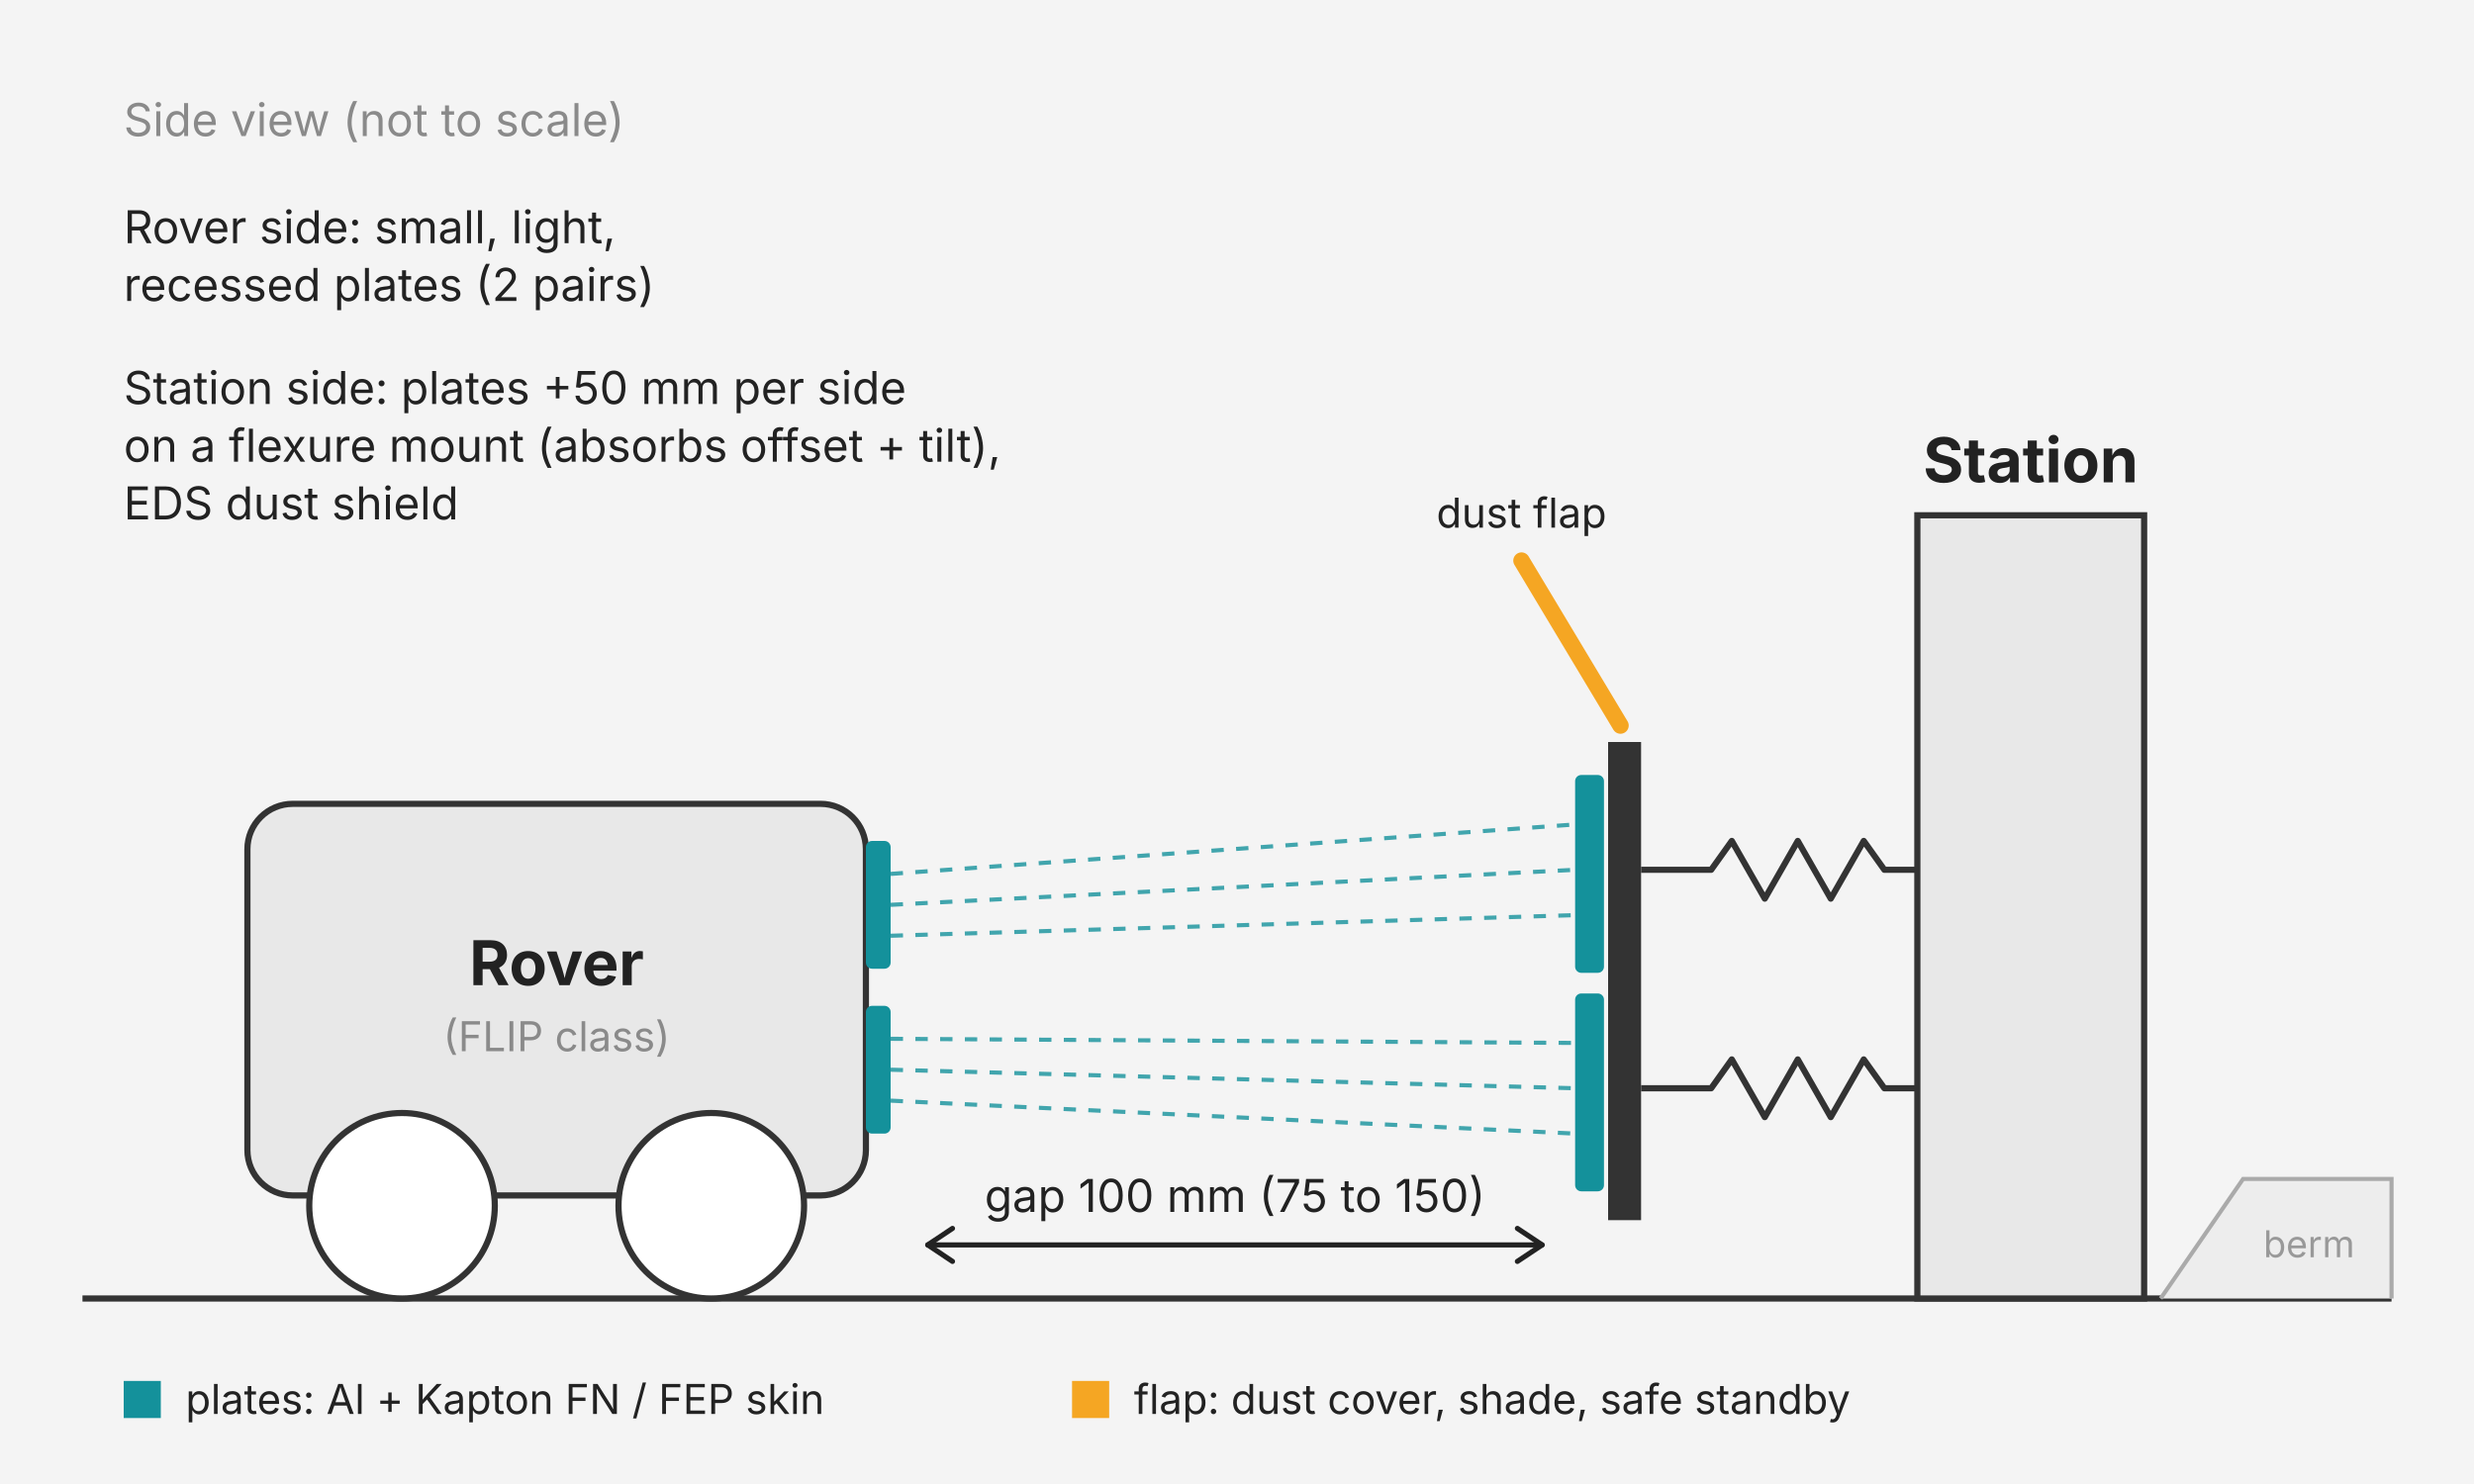
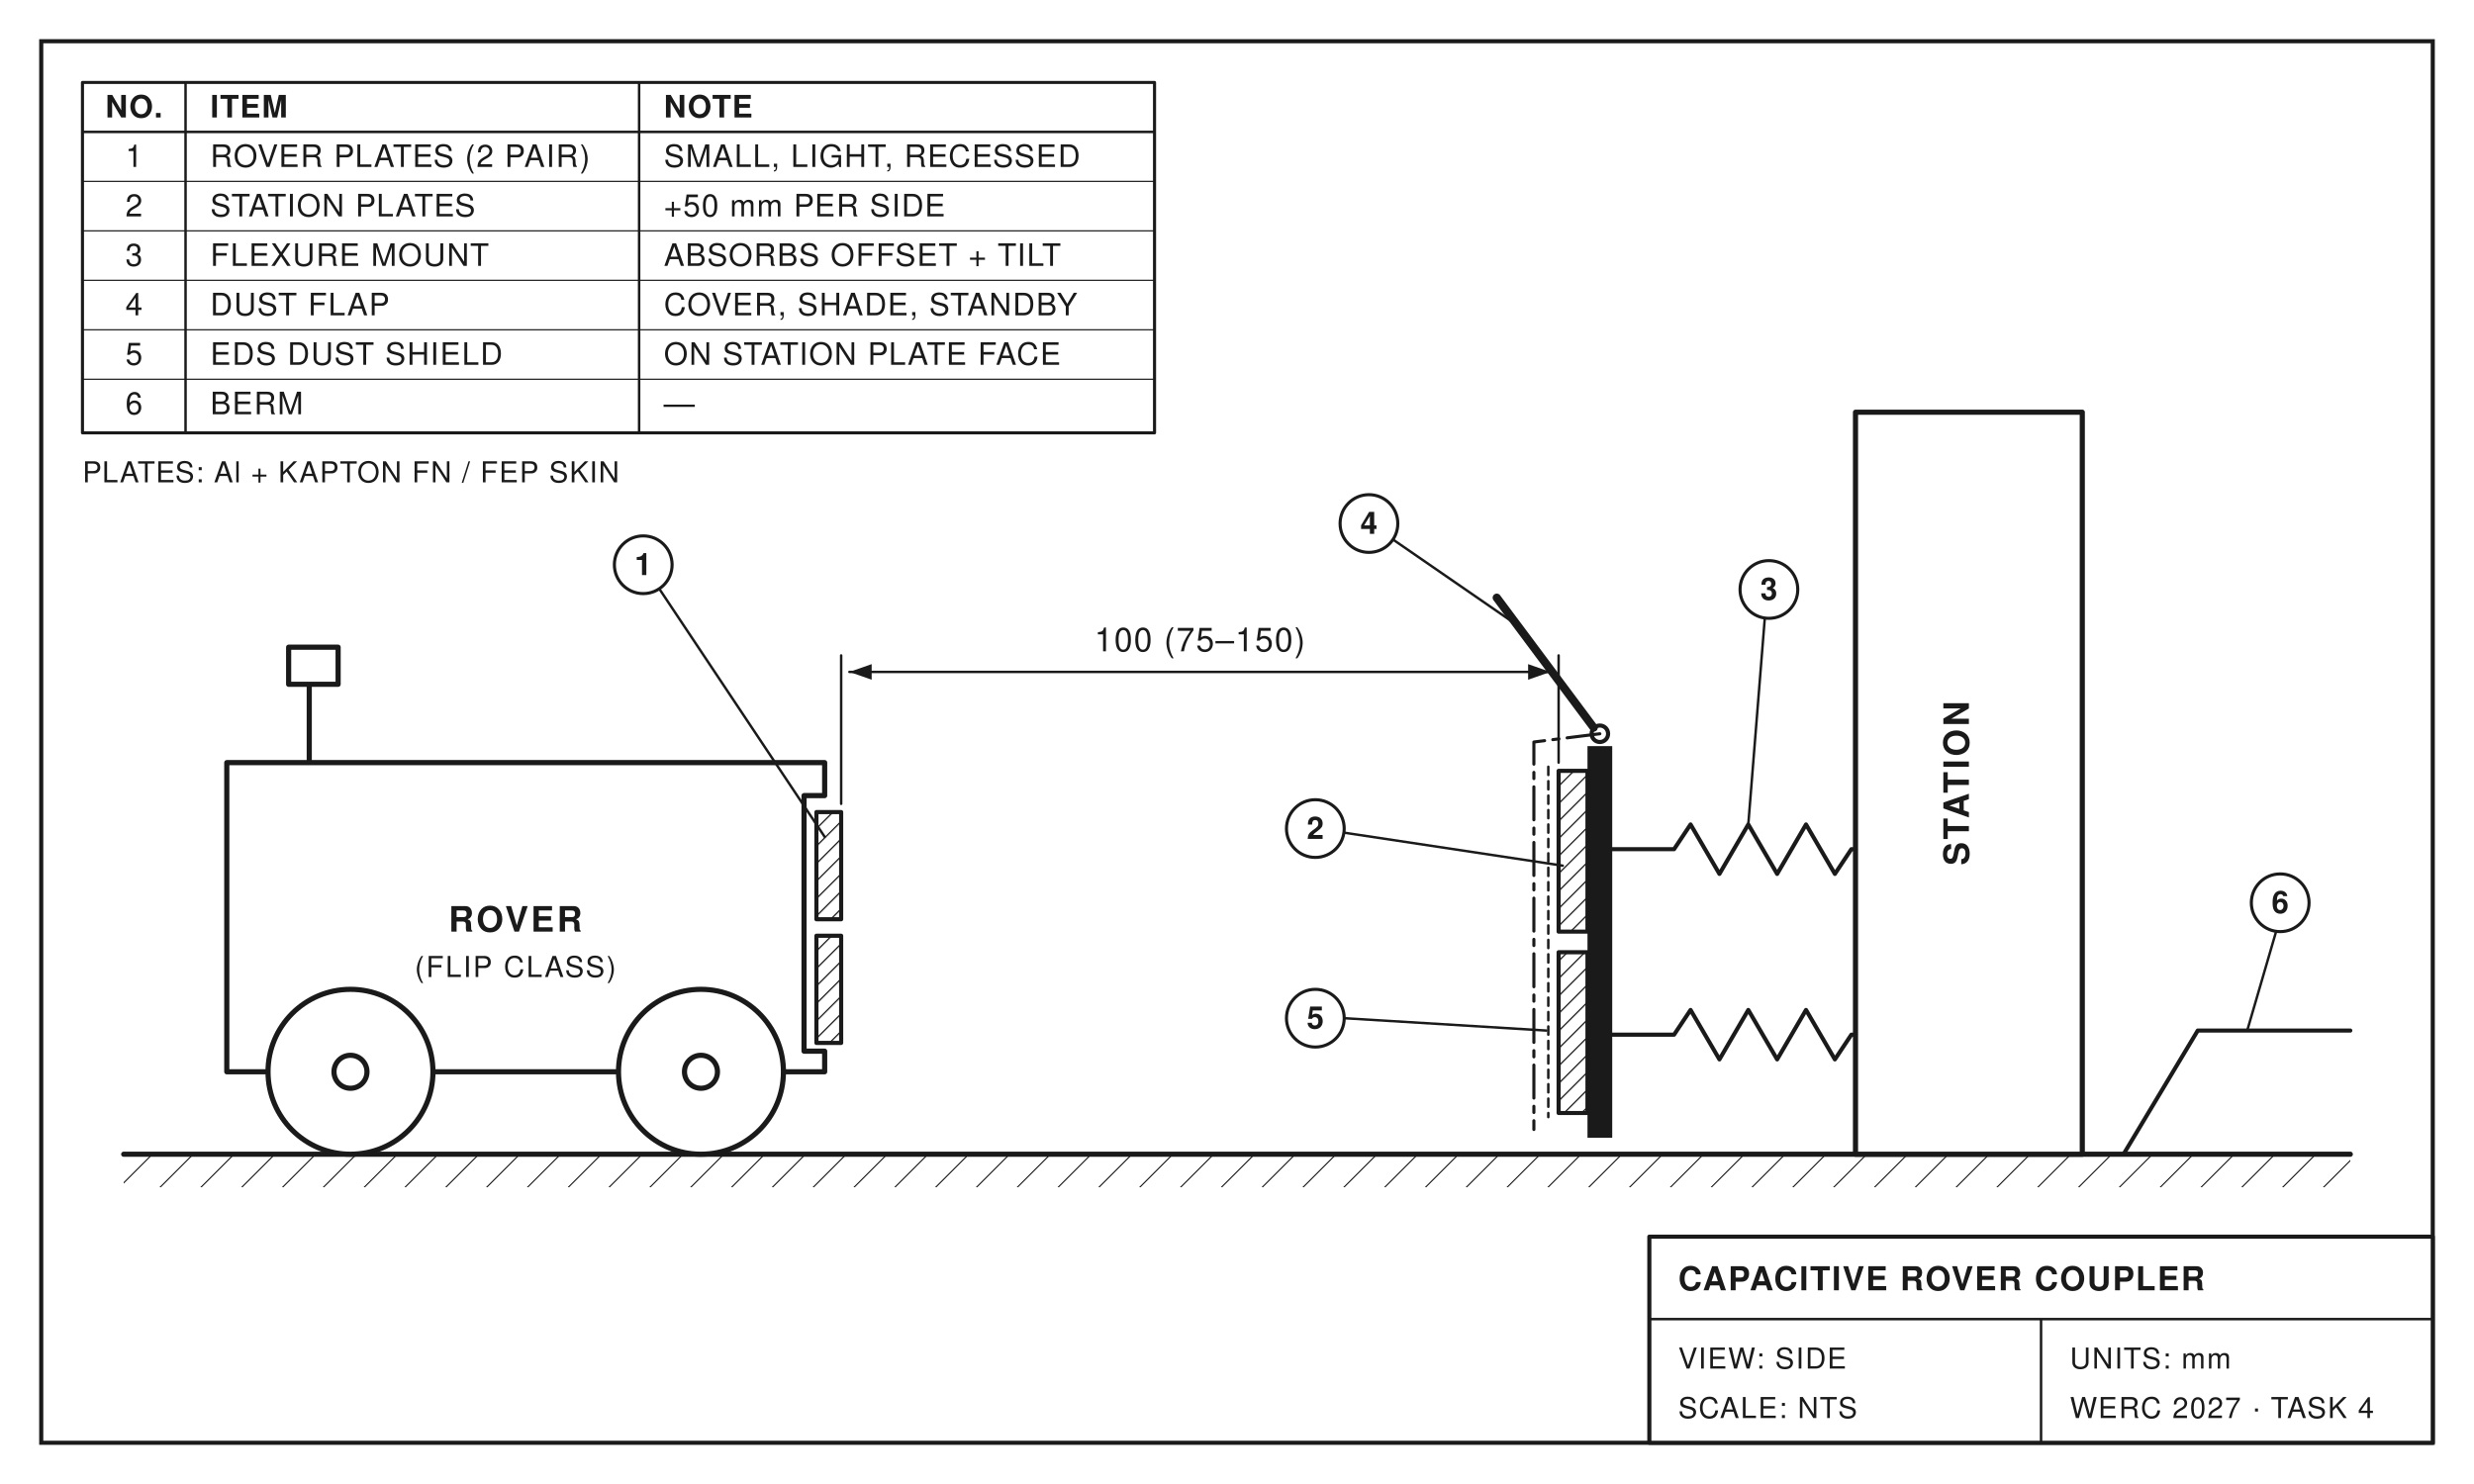
<svg xmlns="http://www.w3.org/2000/svg" viewBox="0 0 1200 720" role="img" aria-labelledby="title desc">
-   <rect width="1200" height="720" fill="#f4f4f4" />
-   <g font-family="Inter, Arial, sans-serif">
-     <text x="60" y="66" font-size="22" fill="#8a8a8a">Side view (not to scale)</text>
-     <g font-size="22" fill="#222">
-       <text x="60" y="118">Rover side: small, light,</text>
-       <text x="60" y="146">recessed plates (2 pairs)</text>
-       <text x="60" y="196">Station side: plates +50 mm per side</text>
-       <text x="60" y="224">on a flexure mount (absorbs offset + tilt),</text>
-       <text x="60" y="252">EDS dust shield</text>
+   <defs>
+     <pattern id="hatch" width="6" height="6" patternUnits="userSpaceOnUse" patternTransform="rotate(45)">
+       <line x1="0" y1="0" x2="0" y2="6" stroke="#1a1a1a" stroke-width="1.2" />
+     </pattern>
+     <pattern id="earth" width="14" height="14" patternUnits="userSpaceOnUse" patternTransform="rotate(45)">
+       <line x1="0" y1="0" x2="0" y2="14" stroke="#1a1a1a" stroke-width="1" />
+     </pattern>
+     <marker id="arrow" viewBox="0 0 10 10" refX="10" refY="5" markerWidth="9" markerHeight="9" orient="auto-start-reverse">
+       <path d="M0 1.5L10 5L0 8.5z" fill="#1a1a1a" />
+     </marker>
+   </defs>
+   <rect width="1200" height="720" fill="#fff" />
+   <rect x="20" y="20" width="1160" height="680" fill="none" stroke="#1a1a1a" stroke-width="2" />
+   <g font-family="Helvetica, Arial, sans-serif" fill="#1a1a1a" stroke-linecap="round" stroke-linejoin="round">
+     <g font-size="15" letter-spacing="0.04em">
+       <rect x="40" y="40" width="520" height="170" fill="none" stroke="#1a1a1a" stroke-width="1.5" />
+       <path d="M40 64H560M90 40V210M310 40V210" stroke="#1a1a1a" stroke-width="1.2" />
+       <path d="M40 88H560M40 112H560M40 136H560M40 160H560M40 184H560" stroke="#1a1a1a" stroke-width="0.6" />
+       <g font-weight="700">
+         <text x="65" y="57" text-anchor="middle">NO.</text>
+         <text x="102" y="57">ITEM</text>
+         <text x="322" y="57">NOTE</text>
+       </g>
+       <text x="65" y="81" text-anchor="middle">1</text>
+       <text x="102" y="81">ROVER PLATES (2 PAIR)</text>
+       <text x="322" y="81">SMALL, LIGHT, RECESSED</text>
+       <text x="65" y="105" text-anchor="middle">2</text>
+       <text x="102" y="105">STATION PLATES</text>
+       <text x="322" y="105">+50 mm PER SIDE</text>
+       <text x="65" y="129" text-anchor="middle">3</text>
+       <text x="102" y="129">FLEXURE MOUNT</text>
+       <text x="322" y="129">ABSORBS OFFSET + TILT</text>
+       <text x="65" y="153" text-anchor="middle">4</text>
+       <text x="102" y="153">DUST FLAP</text>
+       <text x="322" y="153">COVER, SHADE, STANDBY</text>
+       <text x="65" y="177" text-anchor="middle">5</text>
+       <text x="102" y="177">EDS DUST SHIELD</text>
+       <text x="322" y="177">ON STATION PLATE FACE</text>
+       <text x="65" y="201" text-anchor="middle">6</text>
+       <text x="102" y="201">BERM</text>
+       <text x="322" y="201">—</text>
+       <text x="40" y="234" font-size="14">PLATES: Al + KAPTON FN / FEP SKIN</text>
    </g>
-     <path d="M40 630H1160" stroke="#333" stroke-width="3" />
-     <rect x="120" y="390" width="300" height="190" rx="22" fill="#e8e8e8" stroke="#333" stroke-width="3" />
-     <text x="270" y="478" text-anchor="middle" font-size="30" font-weight="700" fill="#222">Rover</text>
-     <text x="270" y="510" text-anchor="middle" font-size="20" fill="#8a8a8a">(FLIP class)</text>
-     <circle cx="195" cy="585" r="45" fill="#fff" stroke="#333" stroke-width="3" />
-     <circle cx="345" cy="585" r="45" fill="#fff" stroke="#333" stroke-width="3" />
-     <g fill="#14919b">
-       <rect x="420" y="408" width="12" height="62" rx="3" />
-       <rect x="420" y="488" width="12" height="62" rx="3" />
+     <rect x="60" y="560" width="1080" height="16" fill="url(#earth)" />
+     <path d="M60 560H1140" stroke="#1a1a1a" stroke-width="2.5" />
+     <g fill="#fff" stroke="#1a1a1a" stroke-width="2.5">
+       <path d="M150 370V332M140 332h24v-18h-24z" />
+       <path d="M110 370H400V386H390V510H400V520H110Z" />
+       <circle cx="170" cy="520" r="40" />
+       <circle cx="340" cy="520" r="40" />
+       <circle cx="170" cy="520" r="8" />
+       <circle cx="340" cy="520" r="8" />
    </g>
-     <g stroke="#14919b" stroke-width="2" stroke-dasharray="6 6" opacity="0.8">
-       <path d="M432 424L764 400M432 439L764 422M432 454L764 444" />
-       <path d="M432 504L764 506M432 519L764 528M432 534L764 550" />
+     <text x="250" y="452" text-anchor="middle" font-size="17" font-weight="700" letter-spacing="0.08em">ROVER</text>
+     <text x="250" y="474" text-anchor="middle" font-size="14" letter-spacing="0.06em">(FLIP CLASS)</text>
+     <g fill="url(#hatch)" stroke="#1a1a1a" stroke-width="2">
+       <rect x="396" y="394" width="12" height="52" />
+       <rect x="396" y="454" width="12" height="52" />
    </g>
-     <rect x="930" y="250" width="110" height="380" fill="#e8e8e8" stroke="#333" stroke-width="3" />
-     <text x="985" y="234" text-anchor="middle" font-size="30" font-weight="700" fill="#222">Station</text>
-     <g fill="none" stroke="#333" stroke-width="3" stroke-linejoin="round">
-       <path d="M796 422H830l10-14 16 28 16-28 16 28 16-28 10 14H930" />
-       <path d="M796 528H830l10-14 16 28 16-28 16 28 16-28 10 14H930" />
+     <rect x="900" y="200" width="110" height="360" fill="#fff" stroke="#1a1a1a" stroke-width="2.5" />
+     <text x="955" y="380" text-anchor="middle" font-size="17" font-weight="700" letter-spacing="0.08em" transform="rotate(-90 955 380)">STATION</text>
+     <g fill="none" stroke="#1a1a1a" stroke-width="2">
+       <path d="M782 412H812l8-12 14 24 14-24 14 24 14-24 14 24 8-12H900" />
+       <path d="M782 502H812l8-12 14 24 14-24 14 24 14-24 14 24 8-12H900" />
    </g>
-     <rect x="780" y="360" width="16" height="232" fill="#333" />
-     <g fill="#14919b">
-       <rect x="764" y="376" width="14" height="96" rx="3" />
-       <rect x="764" y="482" width="14" height="96" rx="3" />
+     <rect x="770" y="362" width="12" height="190" fill="#1a1a1a" />
+     <g fill="url(#hatch)" stroke="#1a1a1a" stroke-width="2">
+       <rect x="756" y="374" width="14" height="78" />
+       <rect x="756" y="462" width="14" height="78" />
    </g>
-     <path d="M786 352L738 272" stroke="#f5a623" stroke-width="8" stroke-linecap="round" />
-     <text x="738" y="256" text-anchor="middle" font-size="20" fill="#222">dust flap</text>
-     <g stroke="#222" stroke-width="2.5" fill="none" stroke-linecap="round" stroke-linejoin="round">
-       <path d="M450 604H748" />
-       <path d="M462 596L450 604L462 612M736 596L748 604L736 612" />
+     <path d="M751 372V542" stroke="#1a1a1a" stroke-width="1.2" stroke-dasharray="4 3" />
+     <circle cx="776" cy="356" r="4" fill="#fff" stroke="#1a1a1a" stroke-width="2" />
+     <path d="M773 353L726 290" stroke="#1a1a1a" stroke-width="4" />
+     <path d="M776 356L744 360V548" fill="none" stroke="#1a1a1a" stroke-width="1.5" stroke-dasharray="16 4 3 4" />
+     <path d="M1030 560L1066 500H1140" fill="none" stroke="#1a1a1a" stroke-width="2" />
+     <g stroke="#1a1a1a" stroke-width="1.2" fill="none">
+       <path d="M408 390V318M756 370V318" />
+       <path d="M412 326H752" marker-start="url(#arrow)" marker-end="url(#arrow)" />
    </g>
-     <text x="599" y="588" text-anchor="middle" font-size="22" fill="#222">gap 100 mm (75 to 150)</text>
-     <path d="M1048 630L1088 572H1160V630" fill="#ededed" stroke="#aaa" stroke-width="2" />
-     <text x="1120" y="610" text-anchor="middle" font-size="18" fill="#999">berm</text>
-     <rect x="60" y="670" width="18" height="18" fill="#14919b" />
-     <text x="90" y="686" font-size="20" fill="#222">plates: Al + Kapton FN / FEP skin</text>
-     <rect x="520" y="670" width="18" height="18" fill="#f5a623" />
-     <text x="550" y="686" font-size="20" fill="#222">flap: dust cover, shade, safe standby</text>
+     <text x="582" y="316" text-anchor="middle" font-size="16" letter-spacing="0.04em">100 (75–150)</text>
+     <g stroke="#1a1a1a" stroke-width="1.2" fill="none">
+       <path d="M320 286L400 406" />
+       <path d="M652 404L758 420" />
+       <path d="M856 300L848 400" />
+       <path d="M676 262L734 302" />
+       <path d="M652 494L750 500" />
+       <path d="M1104 452L1090 500" />
+     </g>
+     <g fill="#fff" stroke="#1a1a1a" stroke-width="1.5">
+       <circle cx="312" cy="274" r="14" />
+       <circle cx="638" cy="402" r="14" />
+       <circle cx="858" cy="286" r="14" />
+       <circle cx="664" cy="254" r="14" />
+       <circle cx="638" cy="494" r="14" />
+       <circle cx="1106" cy="438" r="14" />
+     </g>
+     <g font-size="15" font-weight="700" text-anchor="middle">
+       <text x="312" y="279">1</text>
+       <text x="638" y="407">2</text>
+       <text x="858" y="291">3</text>
+       <text x="664" y="259">4</text>
+       <text x="638" y="499">5</text>
+       <text x="1106" y="443">6</text>
+     </g>
+     <g font-size="14" letter-spacing="0.05em">
+       <rect x="800" y="600" width="380" height="100" fill="#fff" stroke="#1a1a1a" stroke-width="2" />
+       <path d="M800 640H1180M990 640V700" stroke="#1a1a1a" stroke-width="1.2" />
+       <text x="814" y="626" font-size="16" font-weight="700">CAPACITIVE ROVER COUPLER</text>
+       <text x="814" y="664">VIEW: SIDE</text>
+       <text x="814" y="688">SCALE: NTS</text>
+       <text x="1004" y="664">UNITS: mm</text>
+       <text x="1004" y="688">WERC 2027 · TASK 4</text>
+     </g>
  </g>
</svg>
